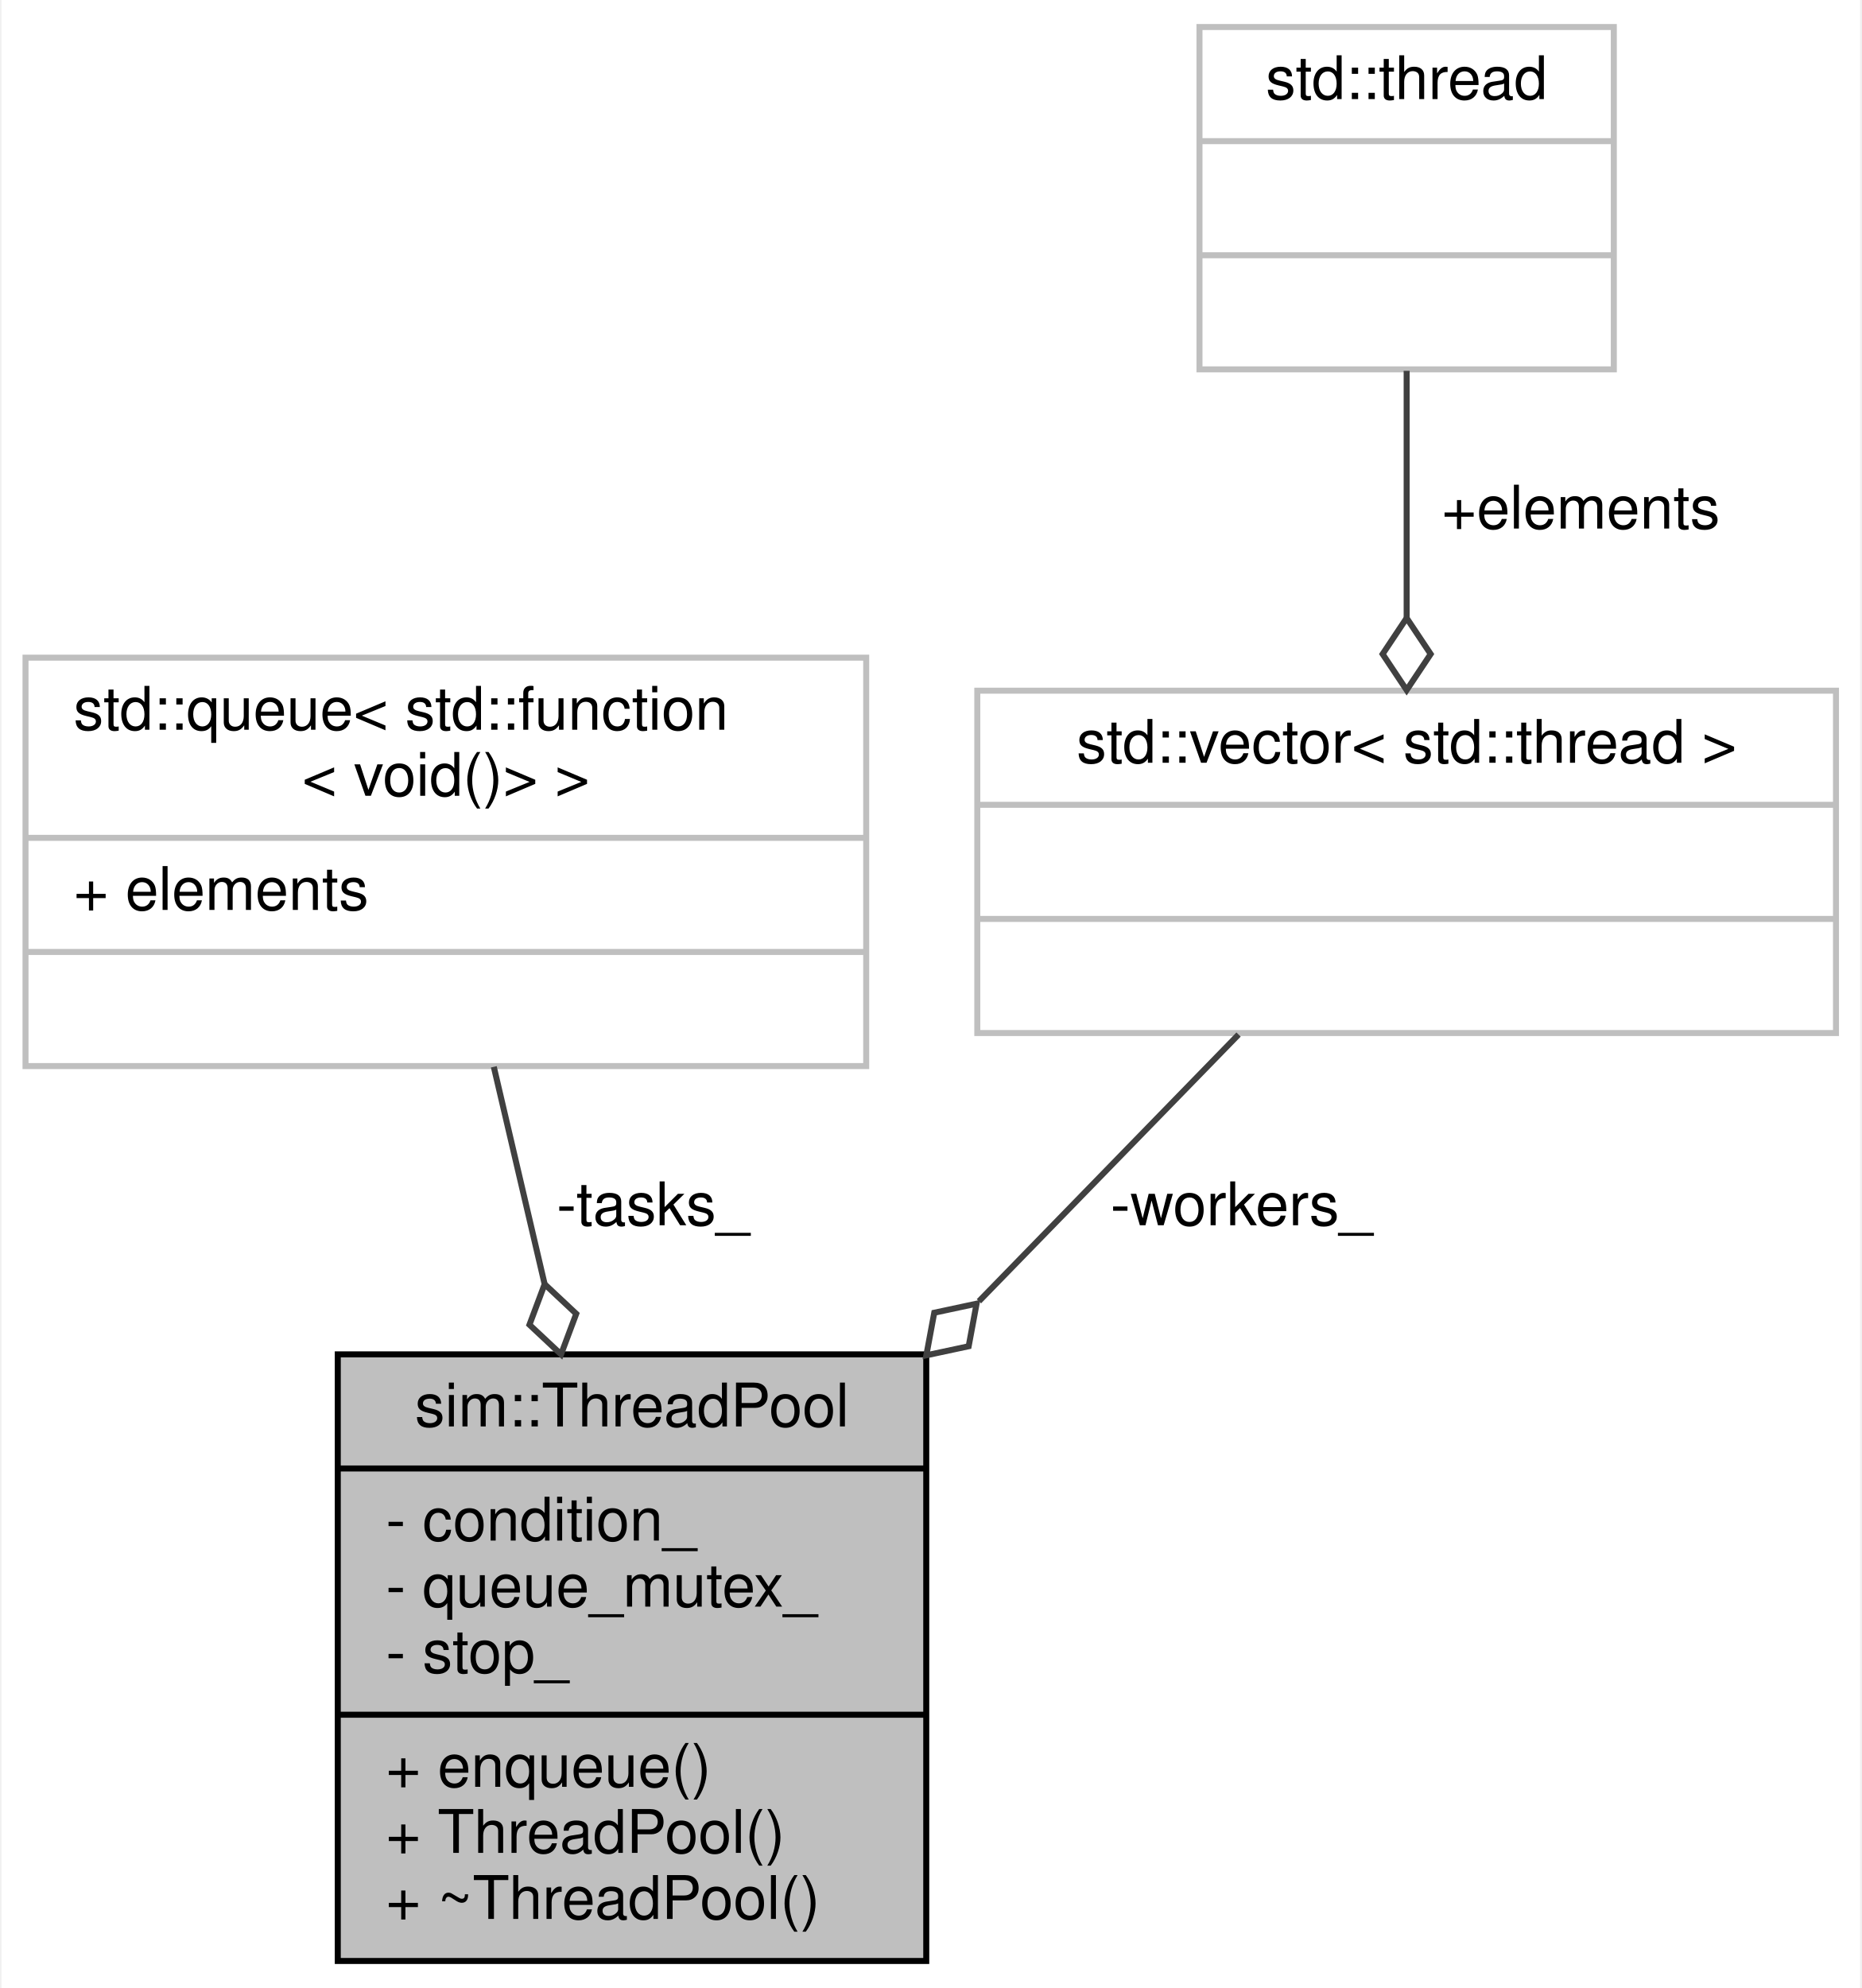
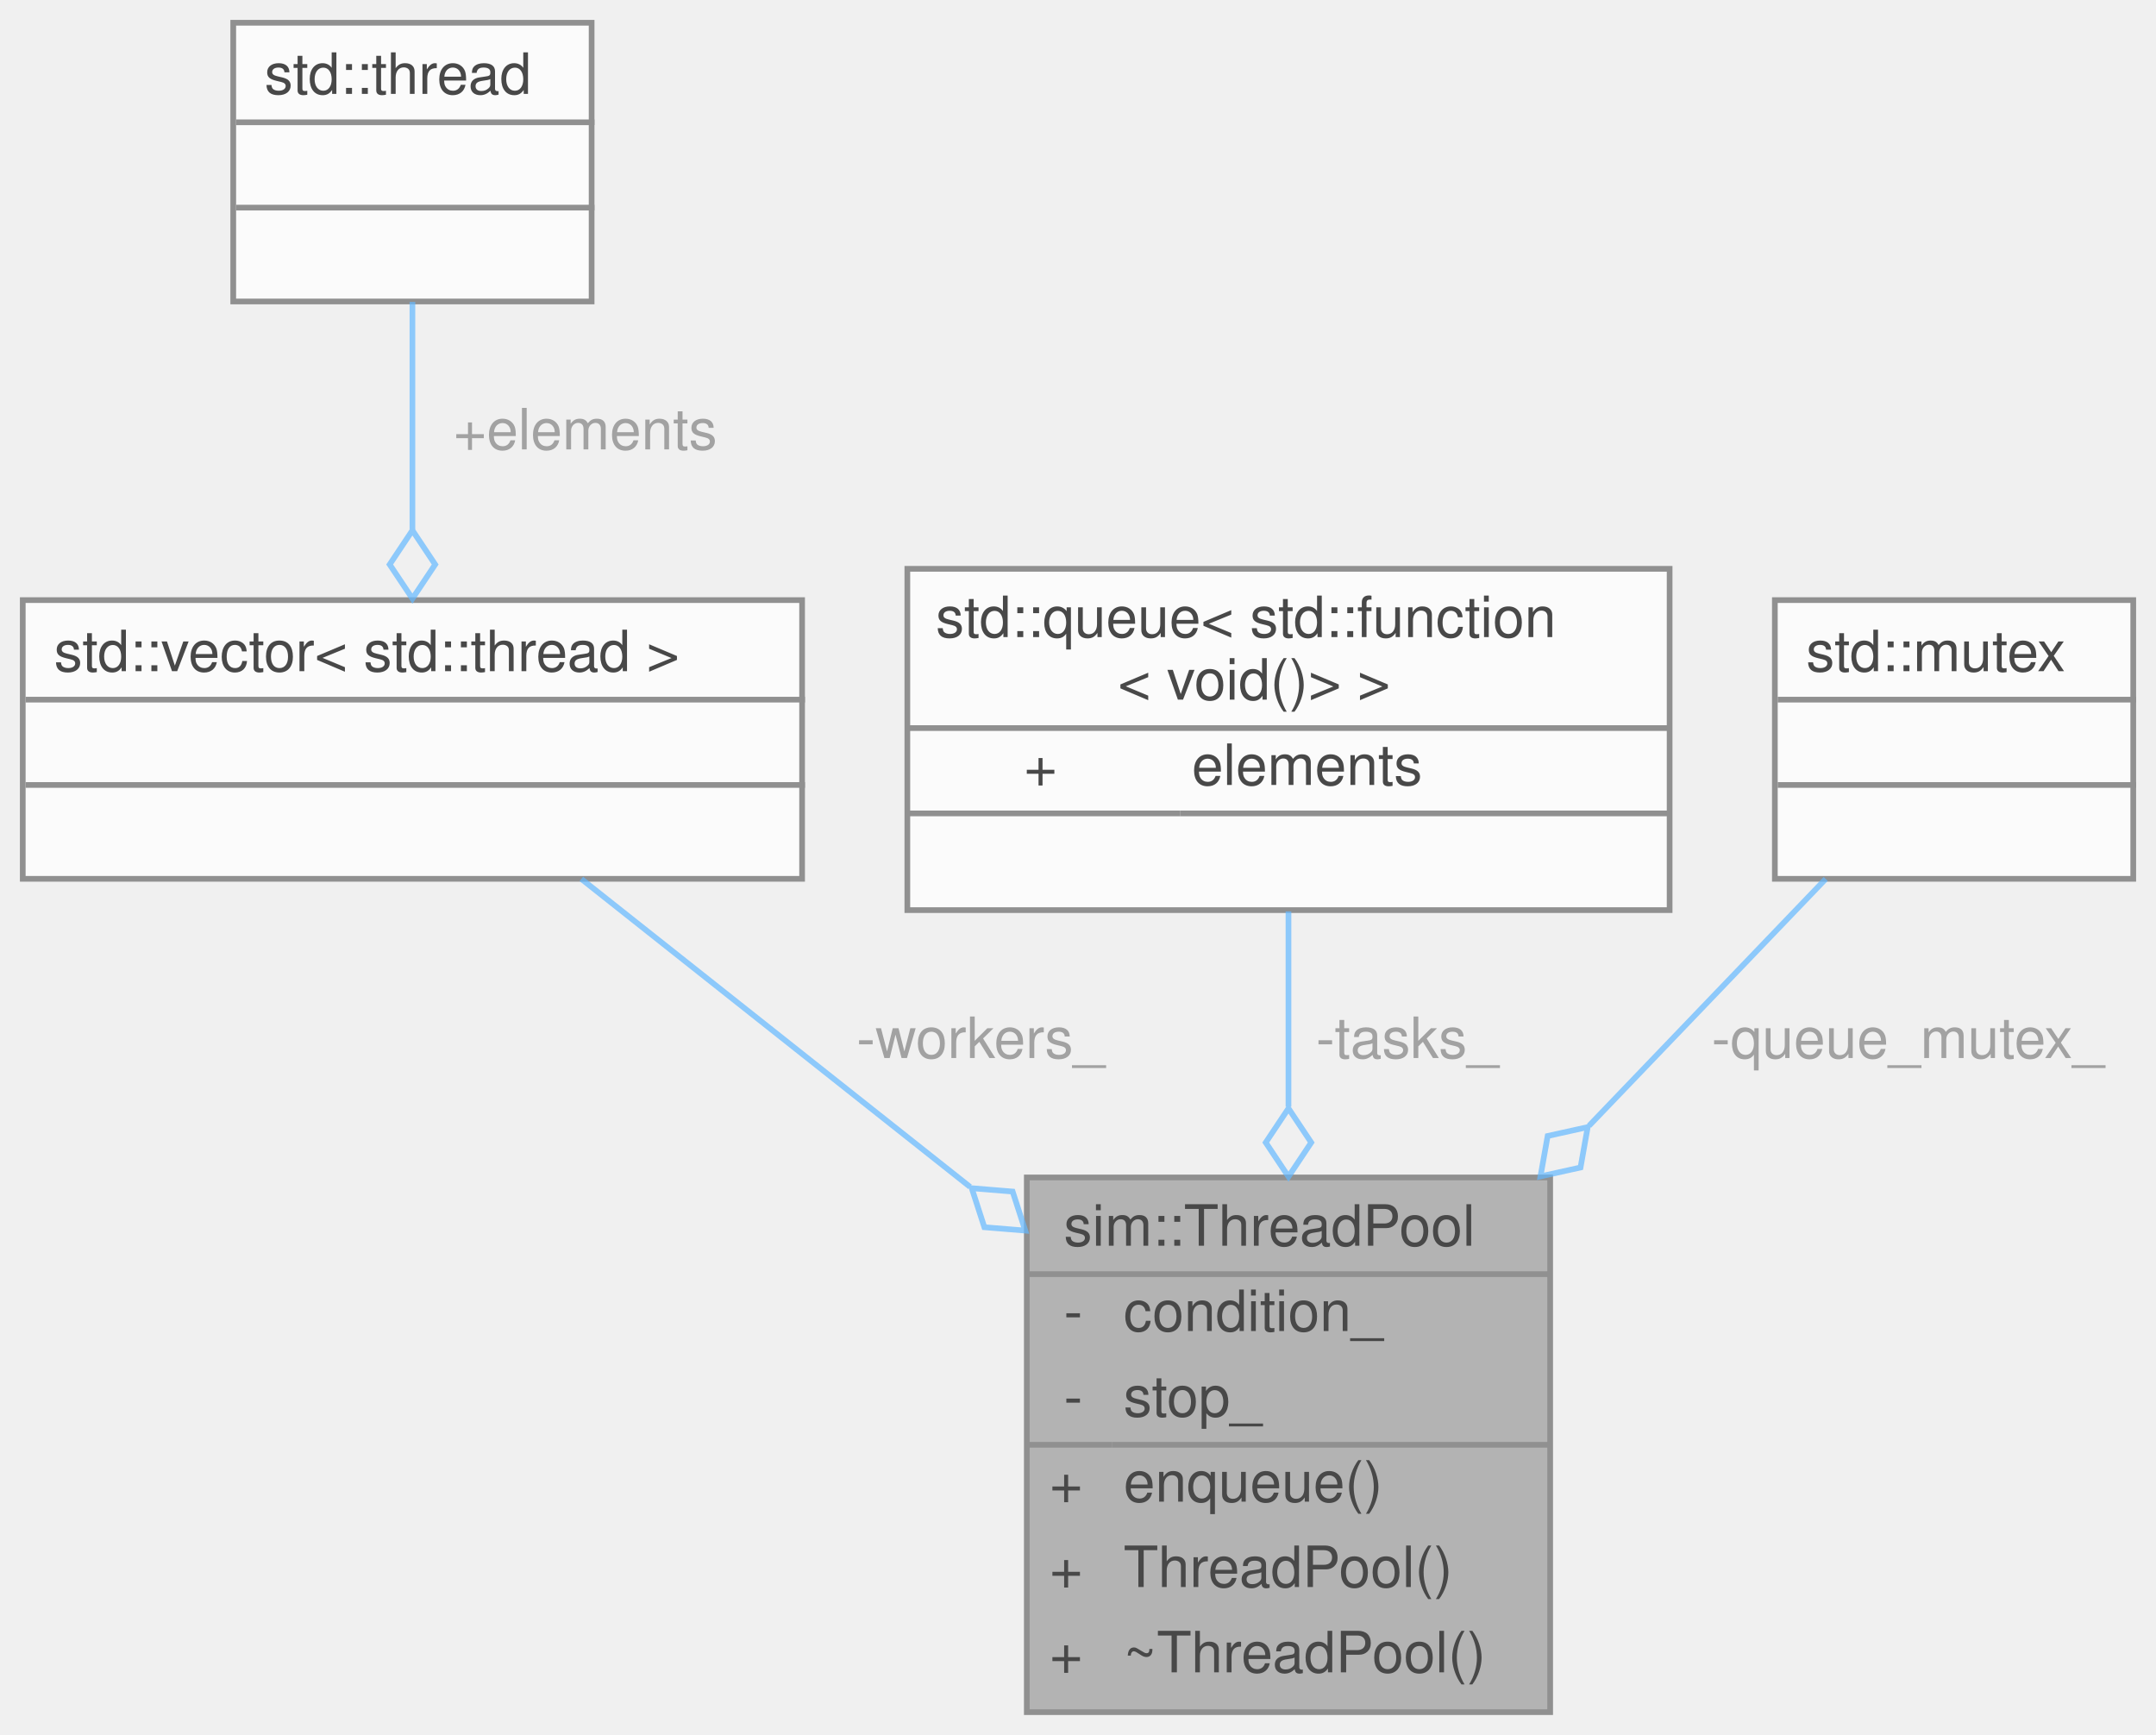
- <svg xmlns="http://www.w3.org/2000/svg" xmlns:xlink="http://www.w3.org/1999/xlink" width="310pt" height="331pt" viewBox="0.00 0.00 309.50 331.00">
-   <g id="graph0" class="graph" transform="scale(1 1) rotate(0) translate(4 327)">
-     <polygon fill="#ffffff" stroke="transparent" points="-4,4 -4,-327 305.5,-327 305.5,4 -4,4" />
-     <g id="node1" class="node">
-       <polygon fill="#bfbfbf" stroke="#000000" points="52,-.5 52,-101.5 150,-101.5 150,-.5 52,-.5" />
-       <text text-anchor="middle" x="101" y="-89.5" font-family="Helvetica,sans-Serif" font-size="10.00" fill="#000000">sim::ThreadPool</text>
-       <polyline fill="none" stroke="#000000" points="52,-82.5 150,-82.5 " />
-       <text text-anchor="start" x="60" y="-70.5" font-family="Helvetica,sans-Serif" font-size="10.00" fill="#000000">- condition_</text>
-       <text text-anchor="start" x="60" y="-59.5" font-family="Helvetica,sans-Serif" font-size="10.00" fill="#000000">- queue_mutex_</text>
-       <text text-anchor="start" x="60" y="-48.5" font-family="Helvetica,sans-Serif" font-size="10.00" fill="#000000">- stop_</text>
-       <polyline fill="none" stroke="#000000" points="52,-41.5 150,-41.5 " />
-       <text text-anchor="start" x="60" y="-29.5" font-family="Helvetica,sans-Serif" font-size="10.00" fill="#000000">+ enqueue()</text>
-       <text text-anchor="start" x="60" y="-18.5" font-family="Helvetica,sans-Serif" font-size="10.00" fill="#000000">+ ThreadPool()</text>
-       <text text-anchor="start" x="60" y="-7.5" font-family="Helvetica,sans-Serif" font-size="10.00" fill="#000000">+ ~ThreadPool()</text>
-     </g>
-     <g id="node2" class="node">
-       <polygon fill="#ffffff" stroke="#bfbfbf" points="0,-149.5 0,-217.5 140,-217.5 140,-149.5 0,-149.5" />
-       <text text-anchor="start" x="8" y="-205.5" font-family="Helvetica,sans-Serif" font-size="10.00" fill="#000000">std::queue&lt; std::function</text>
-       <text text-anchor="middle" x="70" y="-194.5" font-family="Helvetica,sans-Serif" font-size="10.00" fill="#000000">&lt; void()&gt; &gt;</text>
-       <polyline fill="none" stroke="#bfbfbf" points="0,-187.5 140,-187.5 " />
-       <text text-anchor="start" x="8" y="-175.5" font-family="Helvetica,sans-Serif" font-size="10.00" fill="#000000">+ elements</text>
-       <polyline fill="none" stroke="#bfbfbf" points="0,-168.5 140,-168.5 " />
-       <text text-anchor="middle" x="70" y="-156.5" font-family="Helvetica,sans-Serif" font-size="10.00" fill="#000000"> </text>
-     </g>
-     <g id="edge1" class="edge">
-       <path fill="none" stroke="#404040" d="M77.983,-149.378C80.566,-138.338 83.517,-125.727 86.424,-113.302" />
-       <polygon fill="none" stroke="#404040" points="86.45,-113.188 83.922,-106.434 89.184,-101.503 91.712,-108.257 86.45,-113.188" />
-       <text text-anchor="middle" x="104.5" y="-123" font-family="Helvetica,sans-Serif" font-size="10.00" fill="#000000"> -tasks_</text>
-     </g>
-     <g id="node3" class="node">
-       <polygon fill="#ffffff" stroke="#bfbfbf" points="158.5,-155 158.5,-212 301.5,-212 301.5,-155 158.5,-155" />
-       <text text-anchor="middle" x="230" y="-200" font-family="Helvetica,sans-Serif" font-size="10.00" fill="#000000">std::vector&lt; std::thread &gt;</text>
-       <polyline fill="none" stroke="#bfbfbf" points="158.5,-193 301.5,-193 " />
-       <text text-anchor="middle" x="230" y="-181" font-family="Helvetica,sans-Serif" font-size="10.00" fill="#000000"> </text>
-       <polyline fill="none" stroke="#bfbfbf" points="158.5,-174 301.5,-174 " />
-       <text text-anchor="middle" x="230" y="-162" font-family="Helvetica,sans-Serif" font-size="10.00" fill="#000000"> </text>
-     </g>
-     <g id="edge2" class="edge">
-       <path fill="none" stroke="#404040" d="M202.009,-154.75C189.31,-141.706 173.797,-125.772 158.775,-110.343" />
-       <polygon fill="none" stroke="#404040" points="158.383,-109.94 151.332,-108.431 150.012,-101.342 157.064,-102.851 158.383,-109.94" />
-       <text text-anchor="middle" x="202.5" y="-123" font-family="Helvetica,sans-Serif" font-size="10.00" fill="#000000"> -workers_</text>
-     </g>
-     <g id="node4" class="node">
-       <g id="a_node4">
-         <a xlink:title="STL class ">
-           <polygon fill="#ffffff" stroke="#bfbfbf" points="195.5,-265.5 195.5,-322.5 264.5,-322.5 264.5,-265.5 195.5,-265.5" />
-           <text text-anchor="middle" x="230" y="-310.5" font-family="Helvetica,sans-Serif" font-size="10.00" fill="#000000">std::thread</text>
-           <polyline fill="none" stroke="#bfbfbf" points="195.5,-303.5 264.5,-303.5 " />
-           <text text-anchor="middle" x="230" y="-291.5" font-family="Helvetica,sans-Serif" font-size="10.00" fill="#000000"> </text>
-           <polyline fill="none" stroke="#bfbfbf" points="195.5,-284.5 264.5,-284.5 " />
-           <text text-anchor="middle" x="230" y="-272.5" font-family="Helvetica,sans-Serif" font-size="10.00" fill="#000000"> </text>
-         </a>
+ <svg xmlns="http://www.w3.org/2000/svg" xmlns:xlink="http://www.w3.org/1999/xlink" width="379pt" height="305pt" viewBox="0.00 0.00 379.00 305.00">
+   <svg id="main" version="1.1" xml:space="preserve">
+     <style type="text/css">
+ .node, .edge {opacity: 0.7;}
+ .node.selected, .edge.selected {opacity: 1;}
+ .edge:hover path { stroke: red; }
+ .edge:hover polygon { stroke: red; fill: red; }
+ </style>
+     <svg id="graph" class="graph">
+       <g id="graph0" class="graph" transform="scale(1 1) rotate(0) translate(4 301)">
+         <g id="Node000001" class="node">
+           <g id="a_Node000001">
+             <a xlink:title=" ">
+               <polygon fill="#999999" stroke="transparent" points="268.5,-94 176.5,-94 176.5,0 268.5,0 268.5,-94" />
+               <text text-anchor="start" x="183" y="-82" font-family="Helvetica,sans-Serif" font-size="10.00">sim::ThreadPool</text>
+               <text text-anchor="start" x="183" y="-67" font-family="Helvetica,sans-Serif" font-size="10.00">-</text>
+               <text text-anchor="start" x="193.5" y="-67" font-family="Helvetica,sans-Serif" font-size="10.00">condition_</text>
+               <text text-anchor="start" x="183" y="-52" font-family="Helvetica,sans-Serif" font-size="10.00">-</text>
+               <text text-anchor="start" x="193.5" y="-52" font-family="Helvetica,sans-Serif" font-size="10.00">stop_</text>
+               <text text-anchor="start" x="180.5" y="-37" font-family="Helvetica,sans-Serif" font-size="10.00">+</text>
+               <text text-anchor="start" x="193.5" y="-37" font-family="Helvetica,sans-Serif" font-size="10.00">enqueue()</text>
+               <text text-anchor="start" x="180.5" y="-22" font-family="Helvetica,sans-Serif" font-size="10.00">+</text>
+               <text text-anchor="start" x="193.5" y="-22" font-family="Helvetica,sans-Serif" font-size="10.00">ThreadPool()</text>
+               <text text-anchor="start" x="180.5" y="-7" font-family="Helvetica,sans-Serif" font-size="10.00">+</text>
+               <text text-anchor="start" x="193.5" y="-7" font-family="Helvetica,sans-Serif" font-size="10.00">~ThreadPool()</text>
+               <polygon fill="#666666" stroke="#666666" points="176.5,-77 176.5,-77 268.5,-77 268.5,-77 176.5,-77" />
+               <polygon fill="#666666" stroke="#666666" points="176.5,-47 176.5,-47 191.5,-47 191.5,-47 176.5,-47" />
+               <polygon fill="#666666" stroke="#666666" points="191.5,-47 191.5,-47 268.5,-47 268.5,-47 191.5,-47" />
+               <polygon fill="none" stroke="#666666" points="176.5,0 176.5,-94 268.5,-94 268.5,0 176.5,0" />
+             </a>
+           </g>
+         </g>
+         <g id="Node000002" class="node">
+           <g id="a_Node000002">
+             <a xlink:title=" ">
+               <polygon fill="white" stroke="transparent" points="137,-195.5 0,-195.5 0,-146.5 137,-146.5 137,-195.5" />
+               <text text-anchor="start" x="5.5" y="-183" font-family="Helvetica,sans-Serif" font-size="10.00">std::vector&lt; std::thread &gt;</text>
+               <text text-anchor="start" x="67" y="-168" font-family="Helvetica,sans-Serif" font-size="10.00"> </text>
+               <text text-anchor="start" x="67" y="-153" font-family="Helvetica,sans-Serif" font-size="10.00"> </text>
+               <polygon fill="#666666" stroke="#666666" points="0.5,-178 0.5,-178 137.5,-178 137.5,-178 0.5,-178" />
+               <polygon fill="#666666" stroke="#666666" points="0.5,-163 0.5,-163 137.5,-163 137.5,-163 0.5,-163" />
+               <polygon fill="none" stroke="#666666" points="0,-146.5 0,-195.5 137,-195.5 137,-146.5 0,-146.5" />
+             </a>
+           </g>
+         </g>
+         <g id="edge1_Node000001_Node000002" class="edge">
+           <g id="a_edge1_Node000001_Node000002">
+             <a xlink:title=" ">
+               <path fill="none" stroke="#63b8ff" d="M98.19,-146.48C117.54,-131.15 143.4,-110.67 166.52,-92.35" />
+               <polygon fill="none" stroke="#63b8ff" points="166.82,-92.11 169.04,-85.25 176.23,-84.66 174.01,-91.52 166.82,-92.11" />
+             </a>
+           </g>
+           <text text-anchor="middle" x="167" y="-115" font-family="Helvetica,sans-Serif" font-size="10.00" fill="grey"> -workers_</text>
+         </g>
+         <g id="Node000003" class="node">
+           <g id="a_Node000003">
+             <a xlink:title=" ">
+               <polygon fill="white" stroke="transparent" points="100,-297 37,-297 37,-248 100,-248 100,-297" />
+               <text text-anchor="start" x="42.5" y="-284.5" font-family="Helvetica,sans-Serif" font-size="10.00">std::thread</text>
+               <text text-anchor="start" x="67" y="-269.5" font-family="Helvetica,sans-Serif" font-size="10.00"> </text>
+               <text text-anchor="start" x="67" y="-254.5" font-family="Helvetica,sans-Serif" font-size="10.00"> </text>
+               <polygon fill="#666666" stroke="#666666" points="37.5,-279.5 37.5,-279.5 100.5,-279.5 100.5,-279.5 37.5,-279.5" />
+               <polygon fill="#666666" stroke="#666666" points="37.5,-264.5 37.5,-264.5 100.5,-264.5 100.5,-264.5 37.5,-264.5" />
+               <polygon fill="none" stroke="#666666" points="37,-248 37,-297 100,-297 100,-248 37,-248" />
+             </a>
+           </g>
+         </g>
+         <g id="edge2_Node000002_Node000003" class="edge">
+           <g id="a_edge2_Node000002_Node000003">
+             <a xlink:title=" ">
+               <path fill="none" stroke="#63b8ff" d="M68.5,-247.92C68.5,-235.99 68.5,-221.25 68.5,-207.94" />
+               <polygon fill="none" stroke="#63b8ff" points="68.5,-207.76 64.5,-201.76 68.5,-195.76 72.5,-201.76 68.5,-207.76" />
+             </a>
+           </g>
+           <text text-anchor="middle" x="97.5" y="-222" font-family="Helvetica,sans-Serif" font-size="10.00" fill="grey"> +elements</text>
+         </g>
+         <g id="Node000004" class="node">
+           <g id="a_Node000004">
+             <a xlink:title=" ">
+               <polygon fill="white" stroke="transparent" points="289.5,-201 155.5,-201 155.5,-141 289.5,-141 289.5,-201" />
+               <text text-anchor="start" x="160.5" y="-189" font-family="Helvetica,sans-Serif" font-size="10.00">std::queue&lt; std::function</text>
+               <text text-anchor="start" x="192.5" y="-178" font-family="Helvetica,sans-Serif" font-size="10.00">&lt; void()&gt; &gt;</text>
+               <text text-anchor="start" x="176" y="-163" font-family="Helvetica,sans-Serif" font-size="10.00">+</text>
+               <text text-anchor="start" x="205.5" y="-163" font-family="Helvetica,sans-Serif" font-size="10.00">elements</text>
+               <text text-anchor="start" x="220.5" y="-148" font-family="Helvetica,sans-Serif" font-size="10.00"> </text>
+               <polygon fill="#666666" stroke="#666666" points="155.5,-173 155.5,-173 289.5,-173 289.5,-173 155.5,-173" />
+               <polygon fill="#666666" stroke="#666666" points="155.5,-158 155.5,-158 203.5,-158 203.5,-158 155.5,-158" />
+               <polygon fill="#666666" stroke="#666666" points="203.5,-158 203.5,-158 289.5,-158 289.5,-158 203.5,-158" />
+               <polygon fill="none" stroke="#666666" points="155.5,-141 155.5,-201 289.5,-201 289.5,-141 155.5,-141" />
+             </a>
+           </g>
+         </g>
+         <g id="edge3_Node000001_Node000004" class="edge">
+           <g id="a_edge3_Node000001_Node000004">
+             <a xlink:title=" ">
+               <path fill="none" stroke="#63b8ff" d="M222.5,-140.78C222.5,-130.42 222.5,-118.36 222.5,-106.44" />
+               <polygon fill="none" stroke="#63b8ff" points="222.5,-106.14 218.5,-100.14 222.5,-94.14 226.5,-100.14 222.5,-106.14" />
+             </a>
+           </g>
+           <text text-anchor="middle" x="242" y="-115" font-family="Helvetica,sans-Serif" font-size="10.00" fill="grey"> -tasks_</text>
+         </g>
+         <g id="Node000005" class="node">
+           <g id="a_Node000005">
+             <a xlink:title=" ">
+               <polygon fill="white" stroke="transparent" points="371,-195.5 308,-195.5 308,-146.5 371,-146.5 371,-195.5" />
+               <text text-anchor="start" x="313.5" y="-183" font-family="Helvetica,sans-Serif" font-size="10.00">std::mutex</text>
+               <text text-anchor="start" x="338" y="-168" font-family="Helvetica,sans-Serif" font-size="10.00"> </text>
+               <text text-anchor="start" x="338" y="-153" font-family="Helvetica,sans-Serif" font-size="10.00"> </text>
+               <polygon fill="#666666" stroke="#666666" points="308.5,-178 308.5,-178 371.5,-178 371.5,-178 308.5,-178" />
+               <polygon fill="#666666" stroke="#666666" points="308.5,-163 308.5,-163 371.5,-163 371.5,-163 308.5,-163" />
+               <polygon fill="none" stroke="#666666" points="308,-146.5 308,-195.5 371,-195.5 371,-146.5 308,-146.5" />
+             </a>
+           </g>
+         </g>
+         <g id="edge4_Node000001_Node000005" class="edge">
+           <g id="a_edge4_Node000001_Node000005">
+             <a xlink:title=" ">
+               <path fill="none" stroke="#63b8ff" d="M316.94,-146.48C305.06,-134.09 289.95,-118.34 275.33,-103.08" />
+               <polygon fill="none" stroke="#63b8ff" points="275.1,-102.85 268.06,-101.29 266.8,-94.19 273.84,-95.75 275.1,-102.85" />
+             </a>
+           </g>
+           <text text-anchor="middle" x="330" y="-115" font-family="Helvetica,sans-Serif" font-size="10.00" fill="grey"> -queue_mutex_</text>
+         </g>
      </g>
-     </g>
-     <g id="edge3" class="edge">
-       <path fill="none" stroke="#404040" d="M230,-265.256C230,-252.722 230,-237.804 230,-224.163" />
-       <polygon fill="none" stroke="#404040" points="230,-224.1 226,-218.1 230,-212.1 234,-218.1 230,-224.1" />
-       <text text-anchor="middle" x="259" y="-239" font-family="Helvetica,sans-Serif" font-size="10.00" fill="#000000"> +elements</text>
-     </g>
-   </g>
+     </svg>
+   </svg>
+   <style type="text/css">
+ 
+ [data-mouse-over-selected='false'] { opacity: 0.7; }
+ [data-mouse-over-selected='true']  { opacity: 1.0; }
+ 
+ </style>
</svg>
